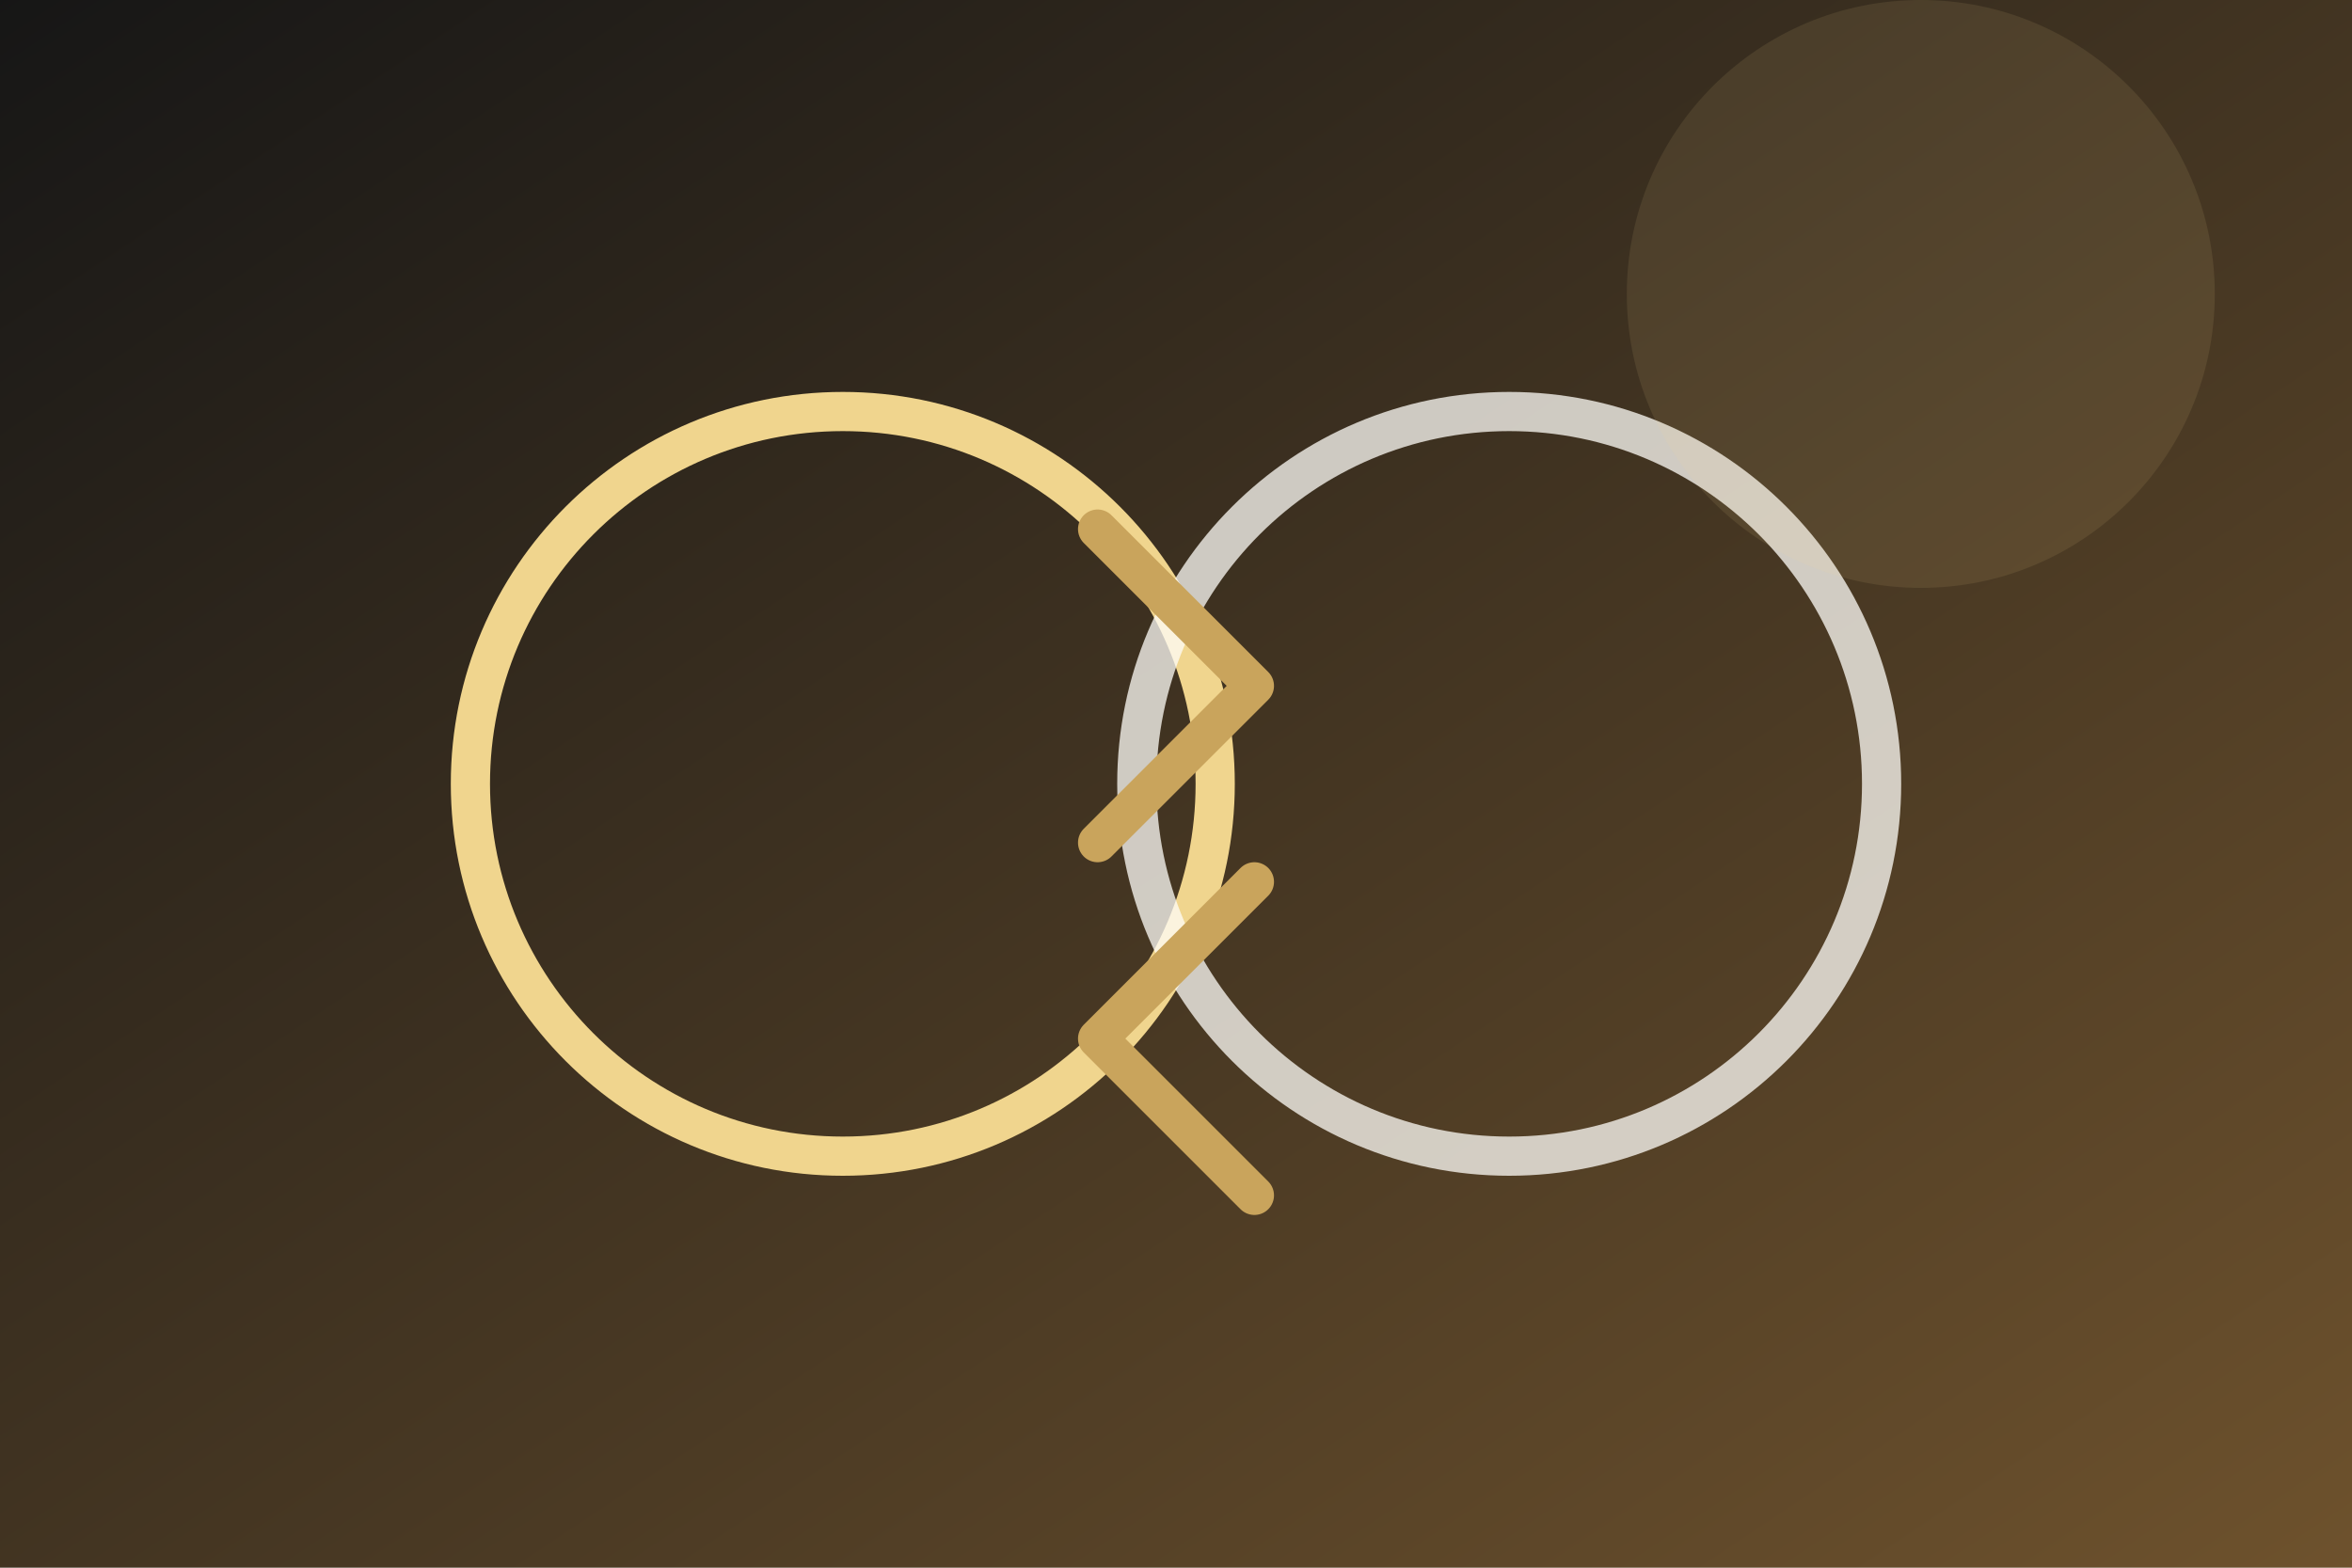
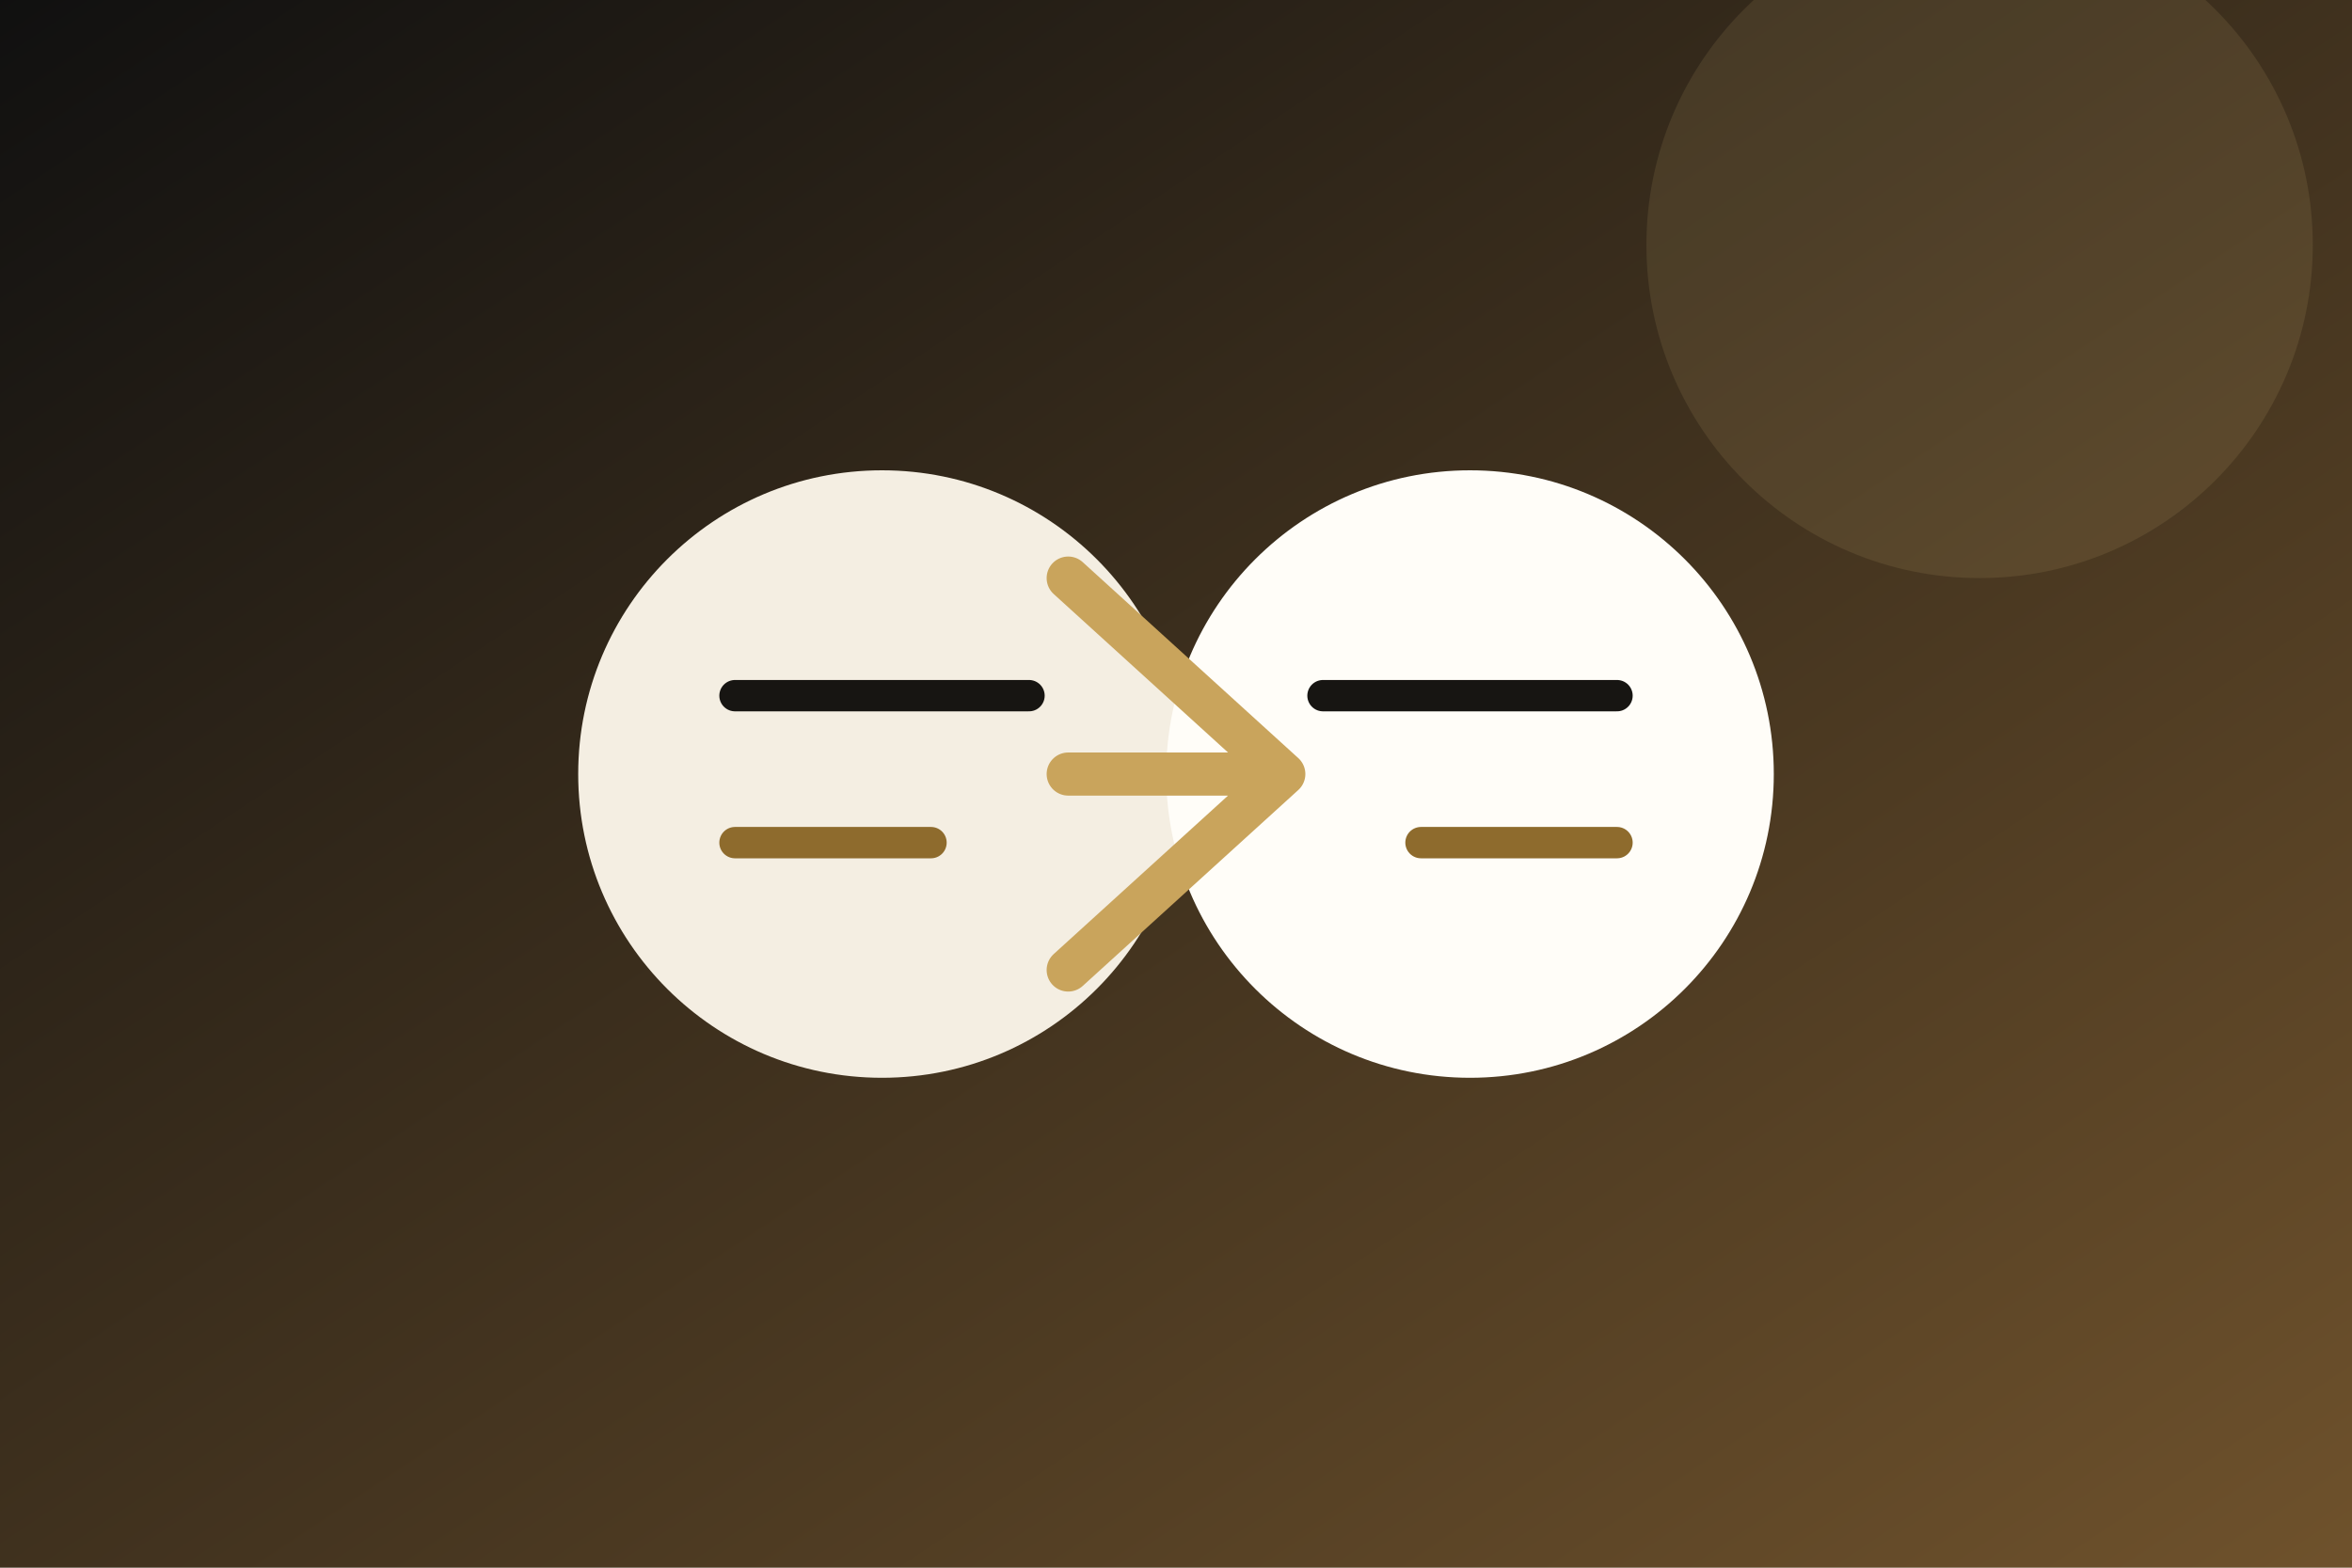
<svg xmlns="http://www.w3.org/2000/svg" viewBox="0 0 1200 800">
  <defs>
-     <linearGradient id="a" x1="0" y1="0" x2="1" y2="1">
-       <stop stop-color="#161616" />
-       <stop offset="1" stop-color="#6e522d" />
+     <linearGradient id="bg" x1="0" y1="0" x2="1" y2="1">
+       <stop stop-color="#101010" />
+       <stop offset="1" stop-color="#6f522c" />
    </linearGradient>
  </defs>
-   <rect width="1200" height="800" fill="url(#a)" />
-   <circle cx="430" cy="400" r="190" fill="none" stroke="#f0d58e" stroke-width="20" />
-   <circle cx="770" cy="400" r="190" fill="none" stroke="#fffdf8" stroke-width="20" opacity=".75" />
-   <path d="M560 270l80 80-80 80M640 450l-80 80 80 80" fill="none" stroke="#c9a45c" stroke-width="20" stroke-linecap="round" stroke-linejoin="round" />
-   <circle cx="980" cy="150" r="150" fill="#f0d58e" opacity=".10" />
+   <rect width="1200" height="800" fill="url(#bg)" />
+   <circle cx="1010" cy="125" r="170" fill="#f0d58e" opacity=".1" />
+   <circle cx="450" cy="395" r="155" fill="#f4eee2" />
+   <circle cx="750" cy="395" r="155" fill="#fffdf8" />
+   <path d="M545 295l110 100-110 100M655 395H545" fill="none" stroke="#c9a45c" stroke-width="22" stroke-linecap="round" stroke-linejoin="round" />
+   <path d="M375 355h150M675 355h150" stroke="#171512" stroke-width="16" stroke-linecap="round" />
+   <path d="M375 430h100M725 430h100" stroke="#8e6b2d" stroke-width="16" stroke-linecap="round" />
</svg>
